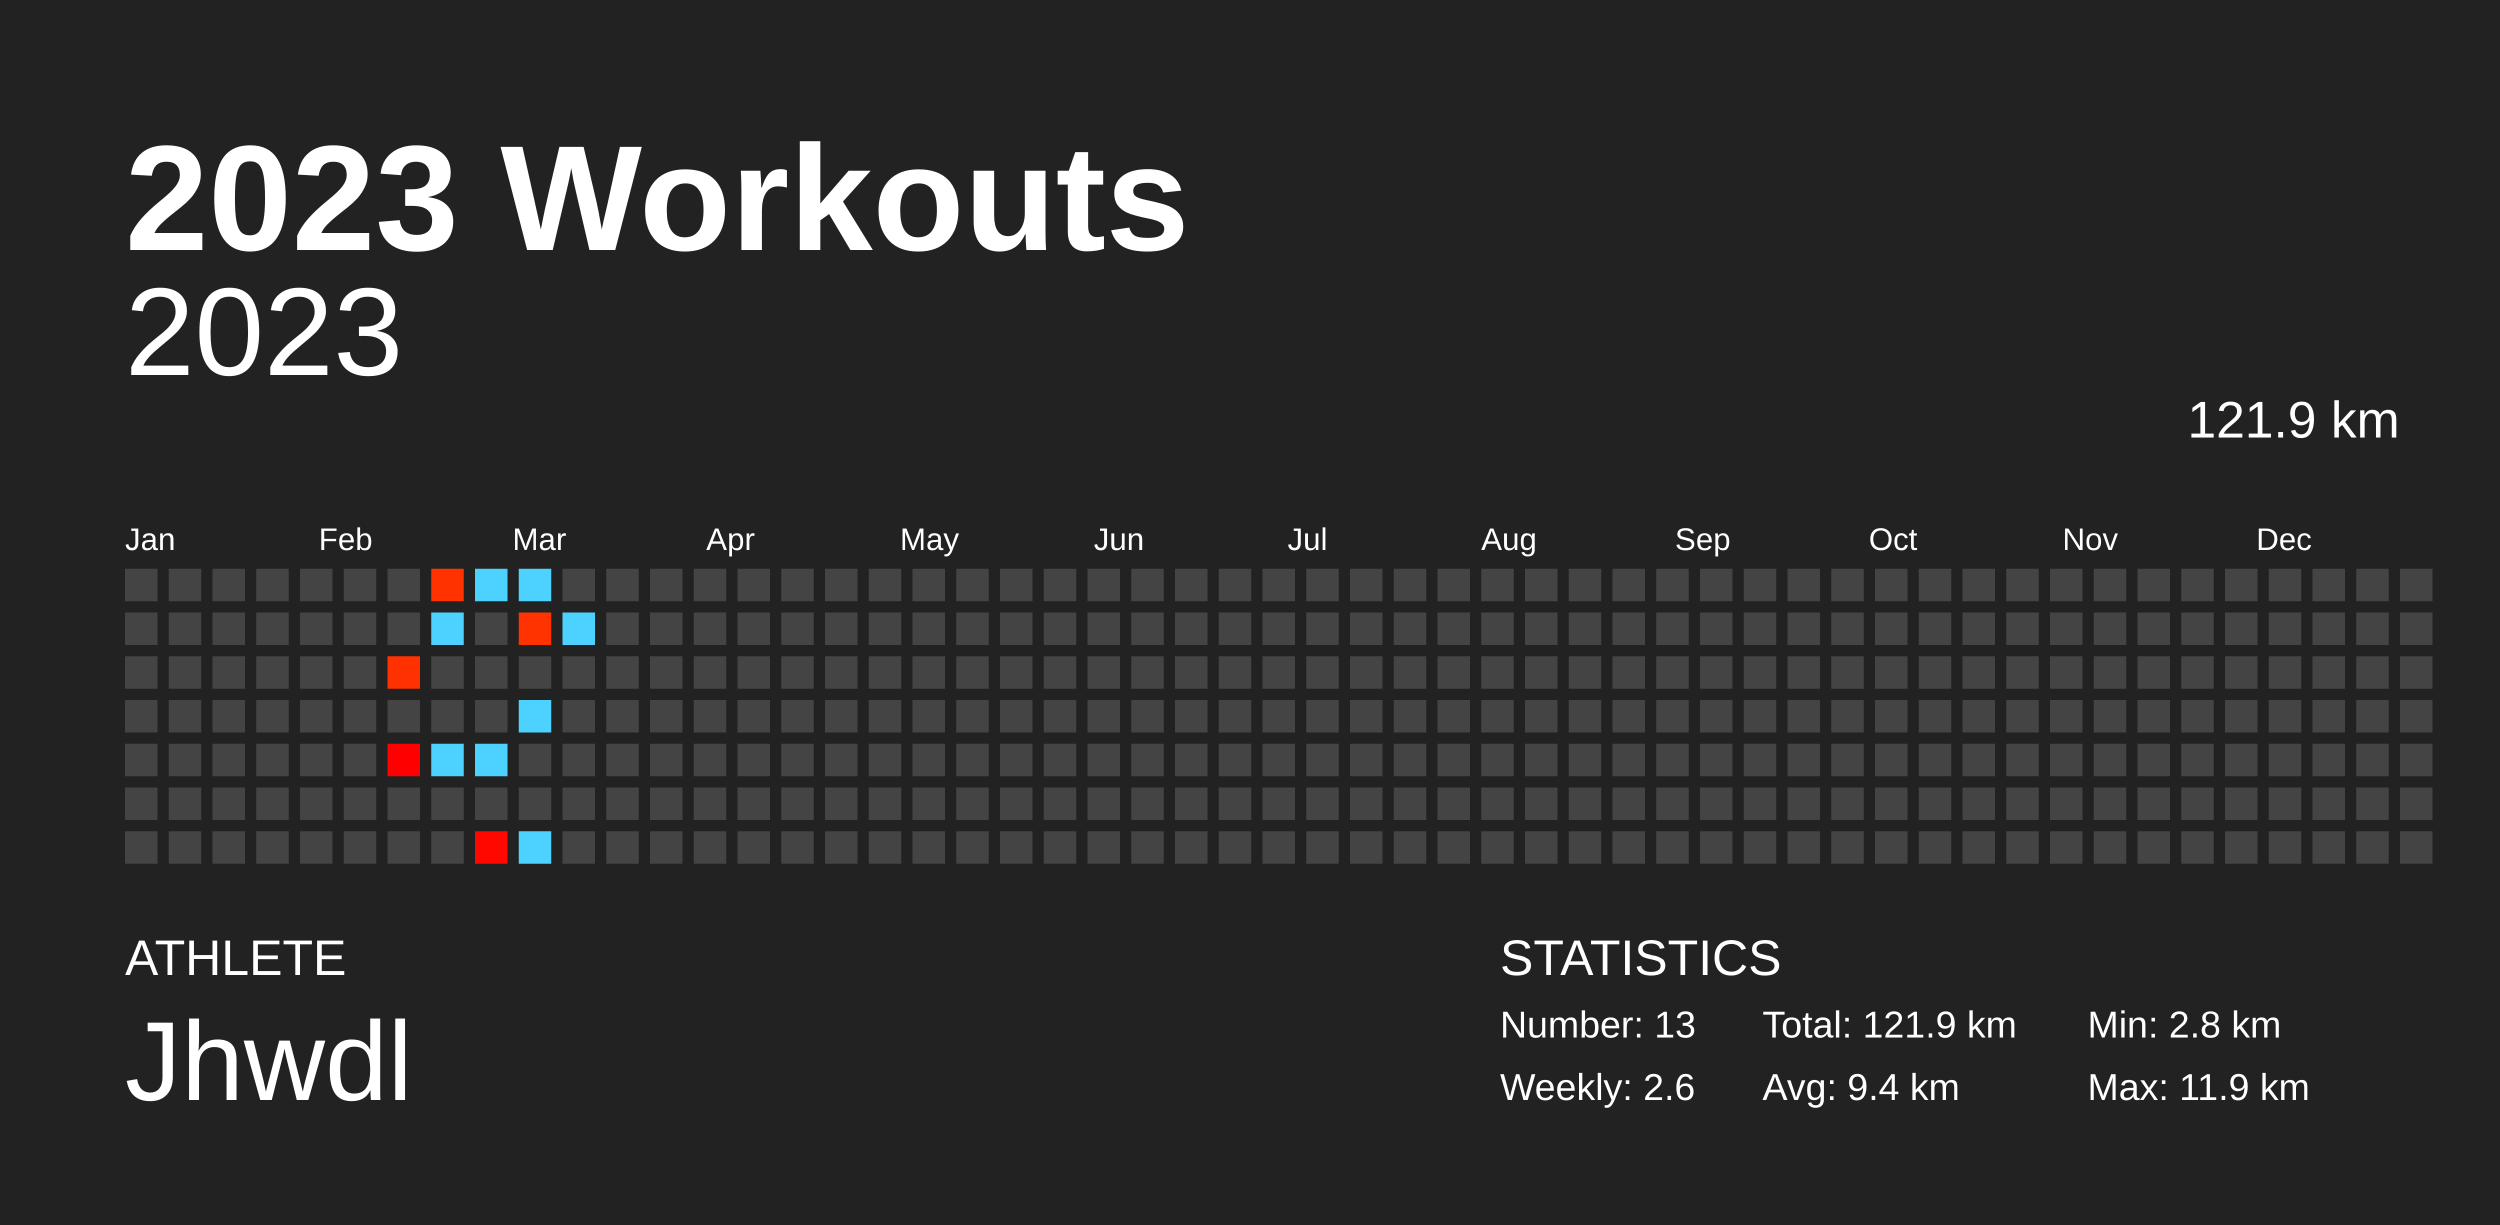
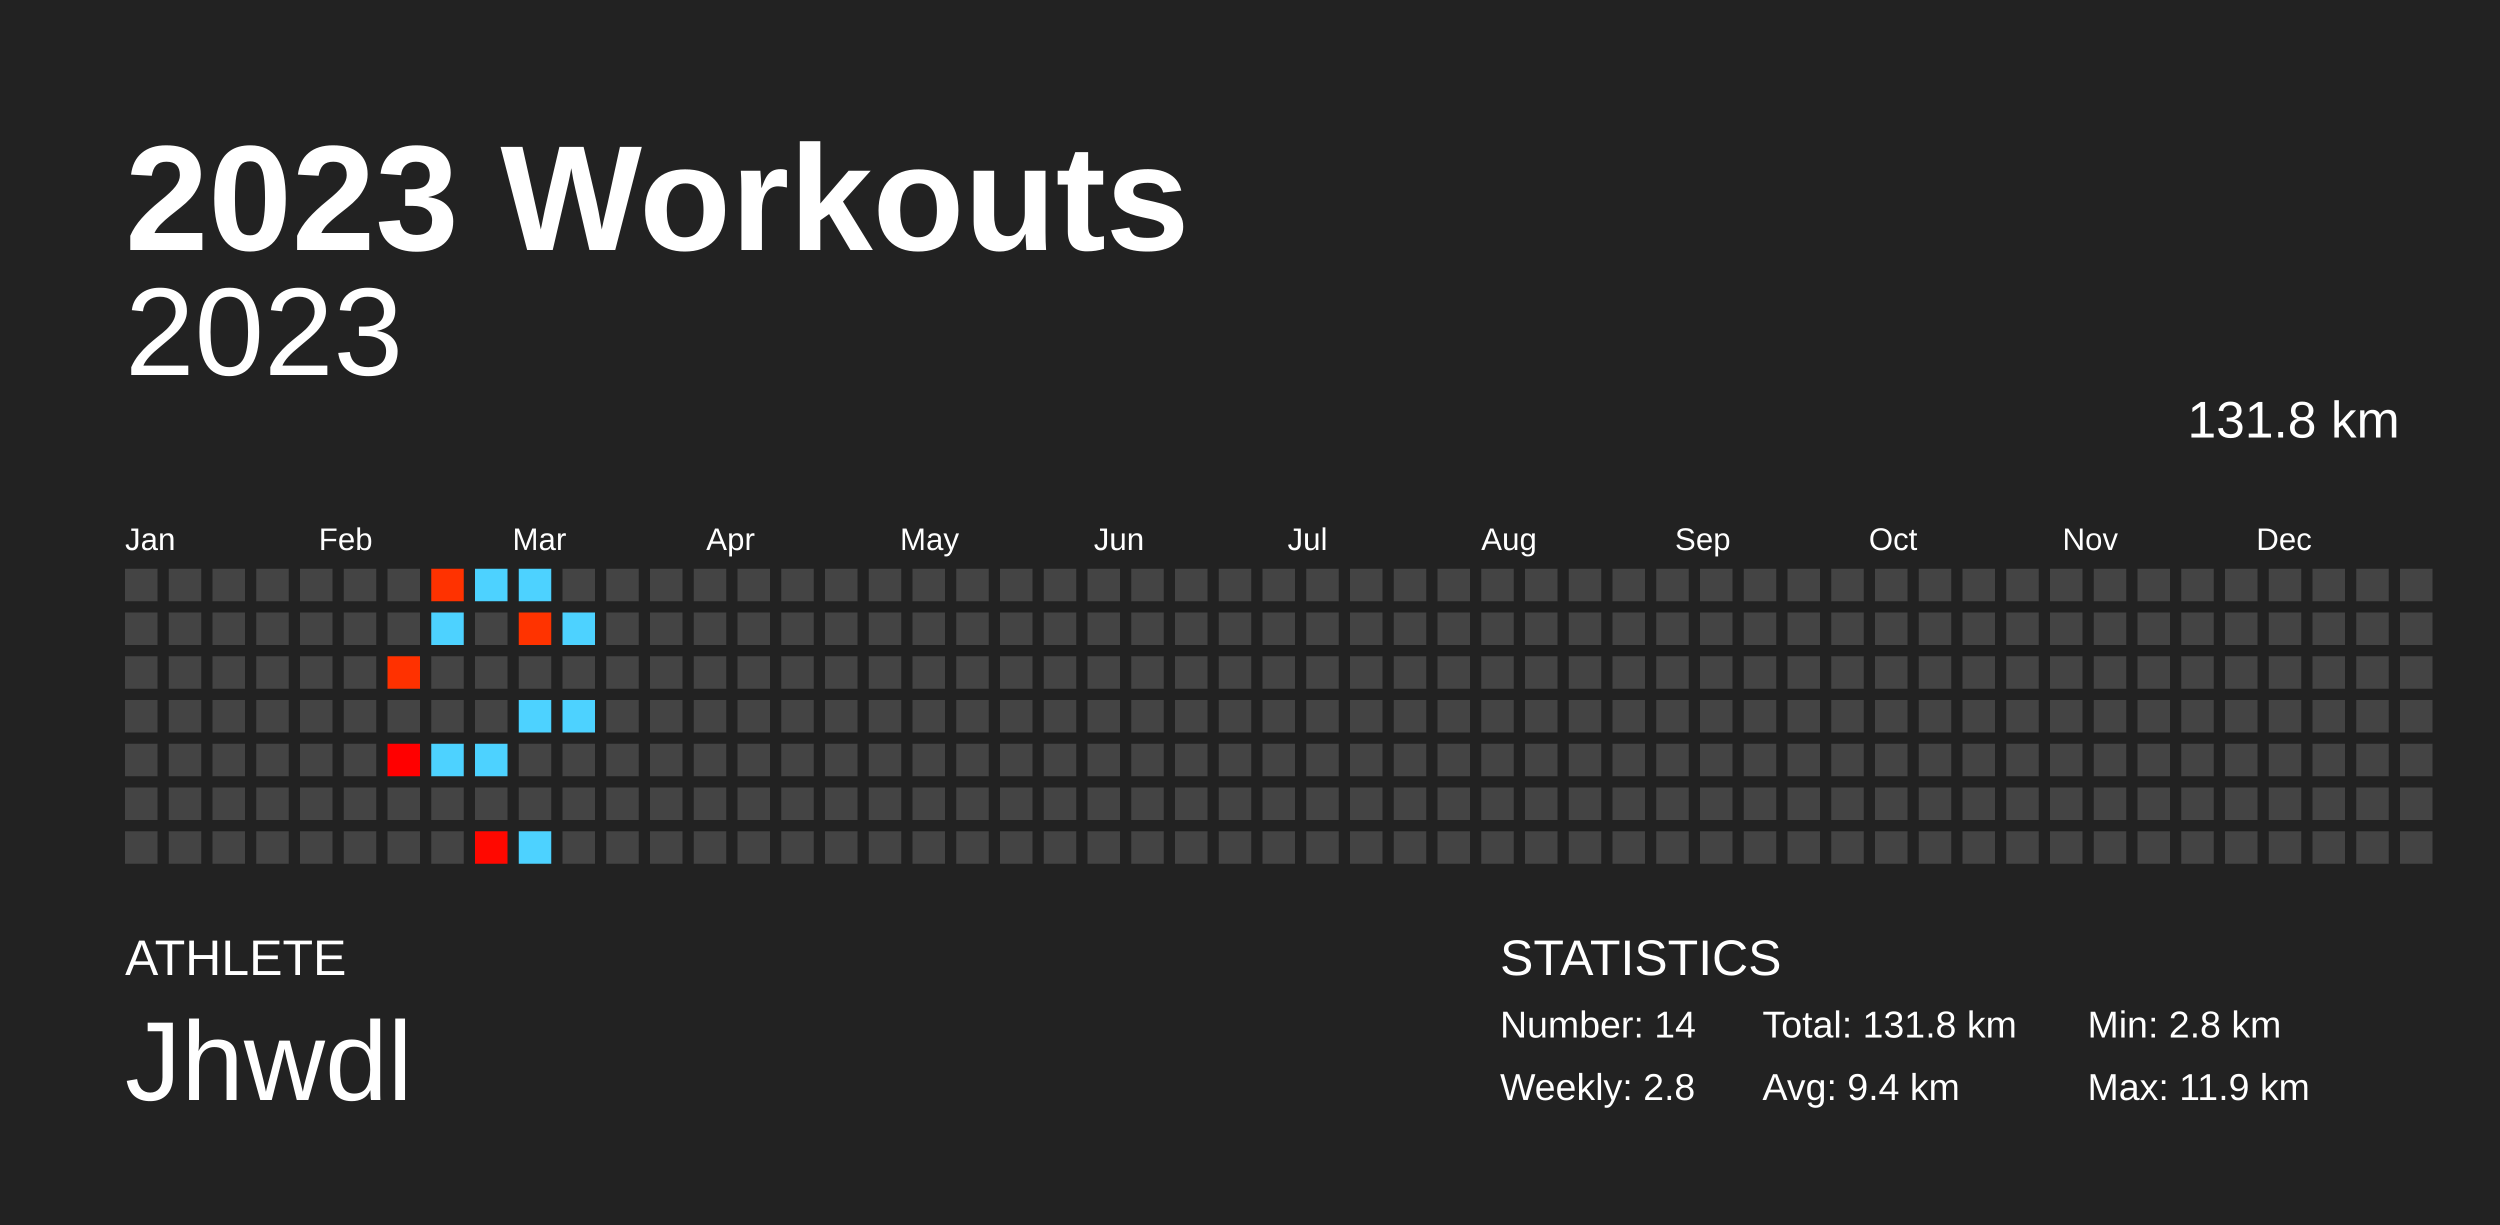
<svg xmlns="http://www.w3.org/2000/svg" baseProfile="full" height="98mm" version="1.1" viewBox="0,0,200,98" width="200mm">
  <defs />
  <rect fill="#222222" height="98" width="200" x="0" y="0" />
  <text fill="#FFFFFF" style="font-size:12px; font-family:Arial; font-weight:bold;" x="10" y="20">2023 Workouts</text>
  <text fill="#FFFFFF" style="font-size:4px; font-family:Arial" x="10" y="78">ATHLETE</text>
  <text fill="#FFFFFF" style="font-size:9px; font-family:Arial" x="10" y="88">Jhwdl</text>
  <text fill="#FFFFFF" style="font-size:4px; font-family:Arial" x="120" y="78">STATISTICS</text>
-   <text fill="#FFFFFF" style="font-size:3px; font-family:Arial" x="120" y="83">Number: 13</text>
-   <text fill="#FFFFFF" style="font-size:3px; font-family:Arial" x="120" y="88">Weekly: 2.6</text>
-   <text fill="#FFFFFF" style="font-size:3px; font-family:Arial" x="141" y="83">Total: 121.9 km</text>
+   <text fill="#FFFFFF" style="font-size:3px; font-family:Arial" x="120" y="83">Number: 14</text>
+   <text fill="#FFFFFF" style="font-size:3px; font-family:Arial" x="120" y="88">Weekly: 2.8</text>
+   <text fill="#FFFFFF" style="font-size:3px; font-family:Arial" x="141" y="83">Total: 131.8 km</text>
  <text fill="#FFFFFF" style="font-size:3px; font-family:Arial" x="141" y="88">Avg: 9.4 km</text>
  <text fill="#FFFFFF" style="font-size:3px; font-family:Arial" x="167" y="83">Min: 2.8 km</text>
  <text fill="#FFFFFF" style="font-size:3px; font-family:Arial" x="167" y="88">Max: 11.9 km</text>
  <text alignment-baseline="hanging" fill="#FFFFFF" style="font-size:10.0px; font-family:Arial;" x="10" y="30">2023</text>
-   <text alignment-baseline="hanging" fill="#FFFFFF" style="font-size:4.125px; font-family:Arial;" x="175" y="35">121.9 km</text>
+   <text alignment-baseline="hanging" fill="#FFFFFF" style="font-size:4.125px; font-family:Arial;" x="175" y="35">131.8 km</text>
  <text fill="#FFFFFF" style="font-size:2.5px; font-family:Arial" x="10.0" y="44">Jan</text>
  <text fill="#FFFFFF" style="font-size:2.5px; font-family:Arial" x="25.5" y="44">Feb</text>
  <text fill="#FFFFFF" style="font-size:2.5px; font-family:Arial" x="41.0" y="44">Mar</text>
  <text fill="#FFFFFF" style="font-size:2.5px; font-family:Arial" x="56.5" y="44">Apr</text>
  <text fill="#FFFFFF" style="font-size:2.5px; font-family:Arial" x="72.0" y="44">May</text>
  <text fill="#FFFFFF" style="font-size:2.5px; font-family:Arial" x="87.5" y="44">Jun</text>
  <text fill="#FFFFFF" style="font-size:2.5px; font-family:Arial" x="103.0" y="44">Jul</text>
  <text fill="#FFFFFF" style="font-size:2.5px; font-family:Arial" x="118.5" y="44">Aug</text>
  <text fill="#FFFFFF" style="font-size:2.5px; font-family:Arial" x="134.0" y="44">Sep</text>
  <text fill="#FFFFFF" style="font-size:2.5px; font-family:Arial" x="149.5" y="44">Oct</text>
  <text fill="#FFFFFF" style="font-size:2.5px; font-family:Arial" x="165.0" y="44">Nov</text>
  <text fill="#FFFFFF" style="font-size:2.5px; font-family:Arial" x="180.5" y="44">Dec</text>
  <rect fill="#444444" height="2.6" width="2.6" x="10.0" y="45.5" />
  <rect fill="#444444" height="2.6" width="2.6" x="10.0" y="49.0" />
  <rect fill="#444444" height="2.6" width="2.6" x="10.0" y="52.5" />
  <rect fill="#444444" height="2.6" width="2.6" x="10.0" y="56.0" />
  <rect fill="#444444" height="2.6" width="2.6" x="10.0" y="59.5" />
  <rect fill="#444444" height="2.6" width="2.6" x="10.0" y="63.0" />
  <rect fill="#444444" height="2.6" width="2.6" x="10.0" y="66.5" />
  <rect fill="#444444" height="2.6" width="2.6" x="13.5" y="45.5" />
  <rect fill="#444444" height="2.6" width="2.6" x="13.5" y="49.0" />
  <rect fill="#444444" height="2.6" width="2.6" x="13.5" y="52.5" />
  <rect fill="#444444" height="2.6" width="2.6" x="13.5" y="56.0" />
  <rect fill="#444444" height="2.6" width="2.6" x="13.5" y="59.5" />
  <rect fill="#444444" height="2.6" width="2.6" x="13.5" y="63.0" />
  <rect fill="#444444" height="2.6" width="2.6" x="13.5" y="66.5" />
  <rect fill="#444444" height="2.6" width="2.6" x="17.0" y="45.5" />
  <rect fill="#444444" height="2.6" width="2.6" x="17.0" y="49.0" />
  <rect fill="#444444" height="2.6" width="2.6" x="17.0" y="52.5" />
  <rect fill="#444444" height="2.6" width="2.6" x="17.0" y="56.0" />
  <rect fill="#444444" height="2.6" width="2.6" x="17.0" y="59.5" />
  <rect fill="#444444" height="2.6" width="2.6" x="17.0" y="63.0" />
  <rect fill="#444444" height="2.6" width="2.6" x="17.0" y="66.5" />
  <rect fill="#444444" height="2.6" width="2.6" x="20.5" y="45.5" />
  <rect fill="#444444" height="2.6" width="2.6" x="20.5" y="49.0" />
  <rect fill="#444444" height="2.6" width="2.6" x="20.5" y="52.5" />
  <rect fill="#444444" height="2.6" width="2.6" x="20.5" y="56.0" />
  <rect fill="#444444" height="2.6" width="2.6" x="20.5" y="59.5" />
  <rect fill="#444444" height="2.6" width="2.6" x="20.5" y="63.0" />
  <rect fill="#444444" height="2.6" width="2.6" x="20.5" y="66.5" />
  <rect fill="#444444" height="2.6" width="2.6" x="24.0" y="45.5" />
  <rect fill="#444444" height="2.6" width="2.6" x="24.0" y="49.0" />
  <rect fill="#444444" height="2.6" width="2.6" x="24.0" y="52.5" />
  <rect fill="#444444" height="2.6" width="2.6" x="24.0" y="56.0" />
  <rect fill="#444444" height="2.6" width="2.6" x="24.0" y="59.5" />
  <rect fill="#444444" height="2.6" width="2.6" x="24.0" y="63.0" />
  <rect fill="#444444" height="2.6" width="2.6" x="24.0" y="66.5" />
  <rect fill="#444444" height="2.6" width="2.6" x="27.5" y="45.5" />
  <rect fill="#444444" height="2.6" width="2.6" x="27.5" y="49.0" />
  <rect fill="#444444" height="2.6" width="2.6" x="27.5" y="52.5" />
  <rect fill="#444444" height="2.6" width="2.6" x="27.5" y="56.0" />
  <rect fill="#444444" height="2.6" width="2.6" x="27.5" y="59.5" />
  <rect fill="#444444" height="2.6" width="2.6" x="27.5" y="63.0" />
  <rect fill="#444444" height="2.6" width="2.6" x="27.5" y="66.5" />
  <rect fill="#444444" height="2.6" width="2.6" x="31.0" y="45.5" />
  <rect fill="#444444" height="2.6" width="2.6" x="31.0" y="49.0" />
  <rect fill="#ff3100" height="2.6" width="2.6" x="31.0" y="52.5" />
  <rect fill="#444444" height="2.6" width="2.6" x="31.0" y="56.0" />
  <rect fill="#ff0000" height="2.6" width="2.6" x="31.0" y="59.5" />
  <rect fill="#444444" height="2.6" width="2.6" x="31.0" y="63.0" />
  <rect fill="#444444" height="2.6" width="2.6" x="31.0" y="66.5" />
  <rect fill="#ff3200" height="2.6" width="2.6" x="34.5" y="45.5" />
  <rect fill="#4dd2ff" height="2.6" width="2.6" x="34.5" y="49.0" />
  <rect fill="#444444" height="2.6" width="2.6" x="34.5" y="52.5" />
  <rect fill="#444444" height="2.6" width="2.6" x="34.5" y="56.0" />
  <rect fill="#4dd2ff" height="2.6" width="2.6" x="34.5" y="59.5" />
  <rect fill="#444444" height="2.6" width="2.6" x="34.5" y="63.0" />
  <rect fill="#444444" height="2.6" width="2.6" x="34.5" y="66.5" />
  <rect fill="#4dd2ff" height="2.6" width="2.6" x="38.0" y="45.5" />
  <rect fill="#444444" height="2.6" width="2.6" x="38.0" y="49.0" />
  <rect fill="#444444" height="2.6" width="2.6" x="38.0" y="52.5" />
  <rect fill="#444444" height="2.6" width="2.6" x="38.0" y="56.0" />
  <rect fill="#4dd2ff" height="2.6" width="2.6" x="38.0" y="59.5" />
  <rect fill="#444444" height="2.6" width="2.6" x="38.0" y="63.0" />
  <rect fill="#ff0800" height="2.6" width="2.6" x="38.0" y="66.5" />
  <rect fill="#4dd2ff" height="2.6" width="2.6" x="41.5" y="45.5" />
  <rect fill="#ff3300" height="2.6" width="2.6" x="41.5" y="49.0" />
  <rect fill="#444444" height="2.6" width="2.6" x="41.5" y="52.5" />
  <rect fill="#4dd2ff" height="2.6" width="2.6" x="41.5" y="56.0" />
  <rect fill="#444444" height="2.6" width="2.6" x="41.5" y="59.5" />
  <rect fill="#444444" height="2.6" width="2.6" x="41.5" y="63.0" />
  <rect fill="#4dd2ff" height="2.6" width="2.6" x="41.5" y="66.5" />
  <rect fill="#444444" height="2.6" width="2.6" x="45.0" y="45.5" />
  <rect fill="#4dd2ff" height="2.6" width="2.6" x="45.0" y="49.0" />
  <rect fill="#444444" height="2.6" width="2.6" x="45.0" y="52.5" />
-   <rect fill="#444444" height="2.6" width="2.6" x="45.0" y="56.0" />
+   <rect fill="#4dd2ff" height="2.6" width="2.6" x="45.0" y="56.0" />
  <rect fill="#444444" height="2.6" width="2.6" x="45.0" y="59.5" />
  <rect fill="#444444" height="2.6" width="2.6" x="45.0" y="63.0" />
  <rect fill="#444444" height="2.6" width="2.6" x="45.0" y="66.5" />
  <rect fill="#444444" height="2.6" width="2.6" x="48.5" y="45.5" />
  <rect fill="#444444" height="2.6" width="2.6" x="48.5" y="49.0" />
  <rect fill="#444444" height="2.6" width="2.6" x="48.5" y="52.5" />
  <rect fill="#444444" height="2.6" width="2.6" x="48.5" y="56.0" />
  <rect fill="#444444" height="2.6" width="2.6" x="48.5" y="59.5" />
  <rect fill="#444444" height="2.6" width="2.6" x="48.5" y="63.0" />
  <rect fill="#444444" height="2.6" width="2.6" x="48.5" y="66.5" />
  <rect fill="#444444" height="2.6" width="2.6" x="52.0" y="45.5" />
  <rect fill="#444444" height="2.6" width="2.6" x="52.0" y="49.0" />
  <rect fill="#444444" height="2.6" width="2.6" x="52.0" y="52.5" />
  <rect fill="#444444" height="2.6" width="2.6" x="52.0" y="56.0" />
  <rect fill="#444444" height="2.6" width="2.6" x="52.0" y="59.5" />
  <rect fill="#444444" height="2.6" width="2.6" x="52.0" y="63.0" />
  <rect fill="#444444" height="2.6" width="2.6" x="52.0" y="66.5" />
  <rect fill="#444444" height="2.6" width="2.6" x="55.5" y="45.5" />
  <rect fill="#444444" height="2.6" width="2.6" x="55.5" y="49.0" />
  <rect fill="#444444" height="2.6" width="2.6" x="55.5" y="52.5" />
  <rect fill="#444444" height="2.6" width="2.6" x="55.5" y="56.0" />
  <rect fill="#444444" height="2.6" width="2.6" x="55.5" y="59.5" />
  <rect fill="#444444" height="2.6" width="2.6" x="55.5" y="63.0" />
  <rect fill="#444444" height="2.6" width="2.6" x="55.5" y="66.5" />
  <rect fill="#444444" height="2.6" width="2.6" x="59.0" y="45.5" />
  <rect fill="#444444" height="2.6" width="2.6" x="59.0" y="49.0" />
  <rect fill="#444444" height="2.6" width="2.6" x="59.0" y="52.5" />
  <rect fill="#444444" height="2.6" width="2.6" x="59.0" y="56.0" />
  <rect fill="#444444" height="2.6" width="2.6" x="59.0" y="59.5" />
  <rect fill="#444444" height="2.6" width="2.6" x="59.0" y="63.0" />
  <rect fill="#444444" height="2.6" width="2.6" x="59.0" y="66.5" />
  <rect fill="#444444" height="2.6" width="2.6" x="62.5" y="45.5" />
  <rect fill="#444444" height="2.6" width="2.6" x="62.5" y="49.0" />
  <rect fill="#444444" height="2.6" width="2.6" x="62.5" y="52.5" />
  <rect fill="#444444" height="2.6" width="2.6" x="62.5" y="56.0" />
  <rect fill="#444444" height="2.6" width="2.6" x="62.5" y="59.5" />
  <rect fill="#444444" height="2.6" width="2.6" x="62.5" y="63.0" />
  <rect fill="#444444" height="2.6" width="2.6" x="62.5" y="66.5" />
  <rect fill="#444444" height="2.6" width="2.6" x="66.0" y="45.5" />
  <rect fill="#444444" height="2.6" width="2.6" x="66.0" y="49.0" />
  <rect fill="#444444" height="2.6" width="2.6" x="66.0" y="52.5" />
  <rect fill="#444444" height="2.6" width="2.6" x="66.0" y="56.0" />
  <rect fill="#444444" height="2.6" width="2.6" x="66.0" y="59.5" />
  <rect fill="#444444" height="2.6" width="2.6" x="66.0" y="63.0" />
  <rect fill="#444444" height="2.6" width="2.6" x="66.0" y="66.5" />
  <rect fill="#444444" height="2.6" width="2.6" x="69.5" y="45.5" />
  <rect fill="#444444" height="2.6" width="2.6" x="69.5" y="49.0" />
  <rect fill="#444444" height="2.6" width="2.6" x="69.5" y="52.5" />
  <rect fill="#444444" height="2.6" width="2.6" x="69.5" y="56.0" />
  <rect fill="#444444" height="2.6" width="2.6" x="69.5" y="59.5" />
  <rect fill="#444444" height="2.6" width="2.6" x="69.5" y="63.0" />
  <rect fill="#444444" height="2.6" width="2.6" x="69.5" y="66.5" />
  <rect fill="#444444" height="2.6" width="2.6" x="73.0" y="45.5" />
  <rect fill="#444444" height="2.6" width="2.6" x="73.0" y="49.0" />
  <rect fill="#444444" height="2.6" width="2.6" x="73.0" y="52.5" />
  <rect fill="#444444" height="2.6" width="2.6" x="73.0" y="56.0" />
  <rect fill="#444444" height="2.6" width="2.6" x="73.0" y="59.5" />
  <rect fill="#444444" height="2.6" width="2.6" x="73.0" y="63.0" />
  <rect fill="#444444" height="2.6" width="2.6" x="73.0" y="66.5" />
  <rect fill="#444444" height="2.6" width="2.6" x="76.5" y="45.5" />
  <rect fill="#444444" height="2.6" width="2.6" x="76.5" y="49.0" />
  <rect fill="#444444" height="2.6" width="2.6" x="76.5" y="52.5" />
  <rect fill="#444444" height="2.6" width="2.6" x="76.5" y="56.0" />
  <rect fill="#444444" height="2.6" width="2.6" x="76.5" y="59.5" />
  <rect fill="#444444" height="2.6" width="2.6" x="76.5" y="63.0" />
  <rect fill="#444444" height="2.6" width="2.6" x="76.5" y="66.5" />
  <rect fill="#444444" height="2.6" width="2.6" x="80.0" y="45.5" />
  <rect fill="#444444" height="2.6" width="2.6" x="80.0" y="49.0" />
  <rect fill="#444444" height="2.6" width="2.6" x="80.0" y="52.5" />
  <rect fill="#444444" height="2.6" width="2.6" x="80.0" y="56.0" />
  <rect fill="#444444" height="2.6" width="2.6" x="80.0" y="59.5" />
  <rect fill="#444444" height="2.6" width="2.6" x="80.0" y="63.0" />
  <rect fill="#444444" height="2.6" width="2.6" x="80.0" y="66.5" />
  <rect fill="#444444" height="2.6" width="2.6" x="83.5" y="45.5" />
  <rect fill="#444444" height="2.6" width="2.6" x="83.5" y="49.0" />
  <rect fill="#444444" height="2.6" width="2.6" x="83.5" y="52.5" />
  <rect fill="#444444" height="2.6" width="2.6" x="83.5" y="56.0" />
  <rect fill="#444444" height="2.6" width="2.6" x="83.5" y="59.5" />
  <rect fill="#444444" height="2.6" width="2.6" x="83.5" y="63.0" />
  <rect fill="#444444" height="2.6" width="2.6" x="83.5" y="66.5" />
  <rect fill="#444444" height="2.6" width="2.6" x="87.0" y="45.5" />
  <rect fill="#444444" height="2.6" width="2.6" x="87.0" y="49.0" />
  <rect fill="#444444" height="2.6" width="2.6" x="87.0" y="52.5" />
  <rect fill="#444444" height="2.6" width="2.6" x="87.0" y="56.0" />
  <rect fill="#444444" height="2.6" width="2.6" x="87.0" y="59.5" />
  <rect fill="#444444" height="2.6" width="2.6" x="87.0" y="63.0" />
  <rect fill="#444444" height="2.6" width="2.6" x="87.0" y="66.5" />
  <rect fill="#444444" height="2.6" width="2.6" x="90.5" y="45.5" />
  <rect fill="#444444" height="2.6" width="2.6" x="90.5" y="49.0" />
  <rect fill="#444444" height="2.6" width="2.6" x="90.5" y="52.5" />
  <rect fill="#444444" height="2.6" width="2.6" x="90.5" y="56.0" />
  <rect fill="#444444" height="2.6" width="2.6" x="90.5" y="59.5" />
  <rect fill="#444444" height="2.6" width="2.6" x="90.5" y="63.0" />
  <rect fill="#444444" height="2.6" width="2.6" x="90.5" y="66.5" />
  <rect fill="#444444" height="2.6" width="2.6" x="94.0" y="45.5" />
  <rect fill="#444444" height="2.6" width="2.6" x="94.0" y="49.0" />
  <rect fill="#444444" height="2.6" width="2.6" x="94.0" y="52.5" />
  <rect fill="#444444" height="2.6" width="2.6" x="94.0" y="56.0" />
  <rect fill="#444444" height="2.6" width="2.6" x="94.0" y="59.5" />
  <rect fill="#444444" height="2.6" width="2.6" x="94.0" y="63.0" />
  <rect fill="#444444" height="2.6" width="2.6" x="94.0" y="66.5" />
  <rect fill="#444444" height="2.6" width="2.6" x="97.5" y="45.5" />
  <rect fill="#444444" height="2.6" width="2.6" x="97.5" y="49.0" />
  <rect fill="#444444" height="2.6" width="2.6" x="97.5" y="52.5" />
  <rect fill="#444444" height="2.6" width="2.6" x="97.5" y="56.0" />
  <rect fill="#444444" height="2.6" width="2.6" x="97.5" y="59.5" />
  <rect fill="#444444" height="2.6" width="2.6" x="97.5" y="63.0" />
  <rect fill="#444444" height="2.6" width="2.6" x="97.5" y="66.5" />
  <rect fill="#444444" height="2.6" width="2.6" x="101.0" y="45.5" />
  <rect fill="#444444" height="2.6" width="2.6" x="101.0" y="49.0" />
  <rect fill="#444444" height="2.6" width="2.6" x="101.0" y="52.5" />
  <rect fill="#444444" height="2.6" width="2.6" x="101.0" y="56.0" />
  <rect fill="#444444" height="2.6" width="2.6" x="101.0" y="59.5" />
  <rect fill="#444444" height="2.6" width="2.6" x="101.0" y="63.0" />
  <rect fill="#444444" height="2.6" width="2.6" x="101.0" y="66.5" />
  <rect fill="#444444" height="2.6" width="2.6" x="104.5" y="45.5" />
  <rect fill="#444444" height="2.6" width="2.6" x="104.5" y="49.0" />
  <rect fill="#444444" height="2.6" width="2.6" x="104.5" y="52.5" />
  <rect fill="#444444" height="2.6" width="2.6" x="104.5" y="56.0" />
  <rect fill="#444444" height="2.6" width="2.6" x="104.5" y="59.5" />
  <rect fill="#444444" height="2.6" width="2.6" x="104.5" y="63.0" />
  <rect fill="#444444" height="2.6" width="2.6" x="104.5" y="66.5" />
  <rect fill="#444444" height="2.6" width="2.6" x="108.0" y="45.5" />
  <rect fill="#444444" height="2.6" width="2.6" x="108.0" y="49.0" />
  <rect fill="#444444" height="2.6" width="2.6" x="108.0" y="52.5" />
  <rect fill="#444444" height="2.6" width="2.6" x="108.0" y="56.0" />
  <rect fill="#444444" height="2.6" width="2.6" x="108.0" y="59.5" />
  <rect fill="#444444" height="2.6" width="2.6" x="108.0" y="63.0" />
  <rect fill="#444444" height="2.6" width="2.6" x="108.0" y="66.5" />
  <rect fill="#444444" height="2.6" width="2.6" x="111.5" y="45.5" />
  <rect fill="#444444" height="2.6" width="2.6" x="111.5" y="49.0" />
  <rect fill="#444444" height="2.6" width="2.6" x="111.5" y="52.5" />
  <rect fill="#444444" height="2.6" width="2.6" x="111.5" y="56.0" />
  <rect fill="#444444" height="2.6" width="2.6" x="111.5" y="59.5" />
  <rect fill="#444444" height="2.6" width="2.6" x="111.5" y="63.0" />
  <rect fill="#444444" height="2.6" width="2.6" x="111.5" y="66.5" />
  <rect fill="#444444" height="2.6" width="2.6" x="115.0" y="45.5" />
  <rect fill="#444444" height="2.6" width="2.6" x="115.0" y="49.0" />
  <rect fill="#444444" height="2.6" width="2.6" x="115.0" y="52.5" />
  <rect fill="#444444" height="2.6" width="2.6" x="115.0" y="56.0" />
  <rect fill="#444444" height="2.6" width="2.6" x="115.0" y="59.5" />
  <rect fill="#444444" height="2.6" width="2.6" x="115.0" y="63.0" />
  <rect fill="#444444" height="2.6" width="2.6" x="115.0" y="66.5" />
  <rect fill="#444444" height="2.6" width="2.6" x="118.5" y="45.5" />
  <rect fill="#444444" height="2.6" width="2.6" x="118.5" y="49.0" />
  <rect fill="#444444" height="2.6" width="2.6" x="118.5" y="52.5" />
  <rect fill="#444444" height="2.6" width="2.6" x="118.5" y="56.0" />
  <rect fill="#444444" height="2.6" width="2.6" x="118.5" y="59.5" />
  <rect fill="#444444" height="2.6" width="2.6" x="118.5" y="63.0" />
  <rect fill="#444444" height="2.6" width="2.6" x="118.5" y="66.5" />
  <rect fill="#444444" height="2.6" width="2.6" x="122.0" y="45.5" />
  <rect fill="#444444" height="2.6" width="2.6" x="122.0" y="49.0" />
  <rect fill="#444444" height="2.6" width="2.6" x="122.0" y="52.5" />
  <rect fill="#444444" height="2.6" width="2.6" x="122.0" y="56.0" />
  <rect fill="#444444" height="2.6" width="2.6" x="122.0" y="59.5" />
  <rect fill="#444444" height="2.6" width="2.6" x="122.0" y="63.0" />
  <rect fill="#444444" height="2.6" width="2.6" x="122.0" y="66.5" />
  <rect fill="#444444" height="2.6" width="2.6" x="125.5" y="45.5" />
  <rect fill="#444444" height="2.6" width="2.6" x="125.5" y="49.0" />
  <rect fill="#444444" height="2.6" width="2.6" x="125.5" y="52.5" />
  <rect fill="#444444" height="2.6" width="2.6" x="125.5" y="56.0" />
  <rect fill="#444444" height="2.6" width="2.6" x="125.5" y="59.5" />
  <rect fill="#444444" height="2.6" width="2.6" x="125.5" y="63.0" />
  <rect fill="#444444" height="2.6" width="2.6" x="125.5" y="66.5" />
  <rect fill="#444444" height="2.6" width="2.6" x="129.0" y="45.5" />
  <rect fill="#444444" height="2.6" width="2.6" x="129.0" y="49.0" />
  <rect fill="#444444" height="2.6" width="2.6" x="129.0" y="52.5" />
  <rect fill="#444444" height="2.6" width="2.6" x="129.0" y="56.0" />
  <rect fill="#444444" height="2.6" width="2.6" x="129.0" y="59.5" />
  <rect fill="#444444" height="2.6" width="2.6" x="129.0" y="63.0" />
  <rect fill="#444444" height="2.6" width="2.6" x="129.0" y="66.5" />
  <rect fill="#444444" height="2.6" width="2.6" x="132.5" y="45.5" />
  <rect fill="#444444" height="2.6" width="2.6" x="132.5" y="49.0" />
  <rect fill="#444444" height="2.6" width="2.6" x="132.5" y="52.5" />
  <rect fill="#444444" height="2.6" width="2.6" x="132.5" y="56.0" />
  <rect fill="#444444" height="2.6" width="2.6" x="132.5" y="59.5" />
  <rect fill="#444444" height="2.6" width="2.6" x="132.5" y="63.0" />
  <rect fill="#444444" height="2.6" width="2.6" x="132.5" y="66.5" />
  <rect fill="#444444" height="2.6" width="2.6" x="136.0" y="45.5" />
  <rect fill="#444444" height="2.6" width="2.6" x="136.0" y="49.0" />
  <rect fill="#444444" height="2.6" width="2.6" x="136.0" y="52.5" />
  <rect fill="#444444" height="2.6" width="2.6" x="136.0" y="56.0" />
  <rect fill="#444444" height="2.6" width="2.6" x="136.0" y="59.5" />
  <rect fill="#444444" height="2.6" width="2.6" x="136.0" y="63.0" />
  <rect fill="#444444" height="2.6" width="2.6" x="136.0" y="66.5" />
  <rect fill="#444444" height="2.6" width="2.6" x="139.5" y="45.5" />
  <rect fill="#444444" height="2.6" width="2.6" x="139.5" y="49.0" />
  <rect fill="#444444" height="2.6" width="2.6" x="139.5" y="52.5" />
  <rect fill="#444444" height="2.6" width="2.6" x="139.5" y="56.0" />
  <rect fill="#444444" height="2.6" width="2.6" x="139.5" y="59.5" />
  <rect fill="#444444" height="2.6" width="2.6" x="139.5" y="63.0" />
  <rect fill="#444444" height="2.6" width="2.6" x="139.5" y="66.5" />
  <rect fill="#444444" height="2.6" width="2.6" x="143.0" y="45.5" />
  <rect fill="#444444" height="2.6" width="2.6" x="143.0" y="49.0" />
  <rect fill="#444444" height="2.6" width="2.6" x="143.0" y="52.5" />
  <rect fill="#444444" height="2.6" width="2.6" x="143.0" y="56.0" />
  <rect fill="#444444" height="2.6" width="2.6" x="143.0" y="59.5" />
  <rect fill="#444444" height="2.6" width="2.6" x="143.0" y="63.0" />
  <rect fill="#444444" height="2.6" width="2.6" x="143.0" y="66.5" />
  <rect fill="#444444" height="2.6" width="2.6" x="146.5" y="45.5" />
  <rect fill="#444444" height="2.6" width="2.6" x="146.5" y="49.0" />
  <rect fill="#444444" height="2.6" width="2.6" x="146.5" y="52.5" />
  <rect fill="#444444" height="2.6" width="2.6" x="146.5" y="56.0" />
  <rect fill="#444444" height="2.6" width="2.6" x="146.5" y="59.5" />
  <rect fill="#444444" height="2.6" width="2.6" x="146.5" y="63.0" />
  <rect fill="#444444" height="2.6" width="2.6" x="146.5" y="66.5" />
  <rect fill="#444444" height="2.6" width="2.6" x="150.0" y="45.5" />
  <rect fill="#444444" height="2.6" width="2.6" x="150.0" y="49.0" />
  <rect fill="#444444" height="2.6" width="2.6" x="150.0" y="52.5" />
  <rect fill="#444444" height="2.6" width="2.6" x="150.0" y="56.0" />
  <rect fill="#444444" height="2.6" width="2.6" x="150.0" y="59.5" />
  <rect fill="#444444" height="2.6" width="2.6" x="150.0" y="63.0" />
  <rect fill="#444444" height="2.6" width="2.6" x="150.0" y="66.5" />
  <rect fill="#444444" height="2.6" width="2.6" x="153.5" y="45.5" />
  <rect fill="#444444" height="2.6" width="2.6" x="153.5" y="49.0" />
  <rect fill="#444444" height="2.6" width="2.6" x="153.5" y="52.5" />
  <rect fill="#444444" height="2.6" width="2.6" x="153.5" y="56.0" />
  <rect fill="#444444" height="2.6" width="2.6" x="153.5" y="59.5" />
  <rect fill="#444444" height="2.6" width="2.6" x="153.5" y="63.0" />
  <rect fill="#444444" height="2.6" width="2.6" x="153.5" y="66.5" />
  <rect fill="#444444" height="2.6" width="2.6" x="157.0" y="45.5" />
  <rect fill="#444444" height="2.6" width="2.6" x="157.0" y="49.0" />
  <rect fill="#444444" height="2.6" width="2.6" x="157.0" y="52.5" />
  <rect fill="#444444" height="2.6" width="2.6" x="157.0" y="56.0" />
  <rect fill="#444444" height="2.6" width="2.6" x="157.0" y="59.5" />
  <rect fill="#444444" height="2.6" width="2.6" x="157.0" y="63.0" />
  <rect fill="#444444" height="2.6" width="2.6" x="157.0" y="66.5" />
  <rect fill="#444444" height="2.6" width="2.6" x="160.5" y="45.5" />
  <rect fill="#444444" height="2.6" width="2.6" x="160.5" y="49.0" />
  <rect fill="#444444" height="2.6" width="2.6" x="160.5" y="52.5" />
  <rect fill="#444444" height="2.6" width="2.6" x="160.5" y="56.0" />
  <rect fill="#444444" height="2.6" width="2.6" x="160.5" y="59.5" />
  <rect fill="#444444" height="2.6" width="2.6" x="160.5" y="63.0" />
  <rect fill="#444444" height="2.6" width="2.6" x="160.5" y="66.5" />
  <rect fill="#444444" height="2.6" width="2.6" x="164.0" y="45.5" />
  <rect fill="#444444" height="2.6" width="2.6" x="164.0" y="49.0" />
  <rect fill="#444444" height="2.6" width="2.6" x="164.0" y="52.5" />
  <rect fill="#444444" height="2.6" width="2.6" x="164.0" y="56.0" />
  <rect fill="#444444" height="2.6" width="2.6" x="164.0" y="59.5" />
  <rect fill="#444444" height="2.6" width="2.6" x="164.0" y="63.0" />
  <rect fill="#444444" height="2.6" width="2.6" x="164.0" y="66.5" />
  <rect fill="#444444" height="2.6" width="2.6" x="167.5" y="45.5" />
  <rect fill="#444444" height="2.6" width="2.6" x="167.5" y="49.0" />
  <rect fill="#444444" height="2.6" width="2.6" x="167.5" y="52.5" />
  <rect fill="#444444" height="2.6" width="2.6" x="167.5" y="56.0" />
  <rect fill="#444444" height="2.6" width="2.6" x="167.5" y="59.5" />
  <rect fill="#444444" height="2.6" width="2.6" x="167.5" y="63.0" />
  <rect fill="#444444" height="2.6" width="2.6" x="167.5" y="66.5" />
  <rect fill="#444444" height="2.6" width="2.6" x="171.0" y="45.5" />
  <rect fill="#444444" height="2.6" width="2.6" x="171.0" y="49.0" />
  <rect fill="#444444" height="2.6" width="2.6" x="171.0" y="52.5" />
  <rect fill="#444444" height="2.6" width="2.6" x="171.0" y="56.0" />
  <rect fill="#444444" height="2.6" width="2.6" x="171.0" y="59.5" />
  <rect fill="#444444" height="2.6" width="2.6" x="171.0" y="63.0" />
  <rect fill="#444444" height="2.6" width="2.6" x="171.0" y="66.5" />
  <rect fill="#444444" height="2.6" width="2.6" x="174.5" y="45.5" />
  <rect fill="#444444" height="2.6" width="2.6" x="174.5" y="49.0" />
  <rect fill="#444444" height="2.6" width="2.6" x="174.5" y="52.5" />
  <rect fill="#444444" height="2.6" width="2.6" x="174.5" y="56.0" />
  <rect fill="#444444" height="2.6" width="2.6" x="174.5" y="59.5" />
  <rect fill="#444444" height="2.6" width="2.6" x="174.5" y="63.0" />
  <rect fill="#444444" height="2.6" width="2.6" x="174.5" y="66.5" />
  <rect fill="#444444" height="2.6" width="2.6" x="178.0" y="45.5" />
  <rect fill="#444444" height="2.6" width="2.6" x="178.0" y="49.0" />
  <rect fill="#444444" height="2.6" width="2.6" x="178.0" y="52.5" />
  <rect fill="#444444" height="2.6" width="2.6" x="178.0" y="56.0" />
  <rect fill="#444444" height="2.6" width="2.6" x="178.0" y="59.5" />
  <rect fill="#444444" height="2.6" width="2.6" x="178.0" y="63.0" />
  <rect fill="#444444" height="2.6" width="2.6" x="178.0" y="66.5" />
  <rect fill="#444444" height="2.6" width="2.6" x="181.5" y="45.5" />
  <rect fill="#444444" height="2.6" width="2.6" x="181.5" y="49.0" />
  <rect fill="#444444" height="2.6" width="2.6" x="181.5" y="52.5" />
  <rect fill="#444444" height="2.6" width="2.6" x="181.5" y="56.0" />
  <rect fill="#444444" height="2.6" width="2.6" x="181.5" y="59.5" />
  <rect fill="#444444" height="2.6" width="2.6" x="181.5" y="63.0" />
  <rect fill="#444444" height="2.6" width="2.6" x="181.5" y="66.5" />
  <rect fill="#444444" height="2.6" width="2.6" x="185.0" y="45.5" />
  <rect fill="#444444" height="2.6" width="2.6" x="185.0" y="49.0" />
  <rect fill="#444444" height="2.6" width="2.6" x="185.0" y="52.5" />
  <rect fill="#444444" height="2.6" width="2.6" x="185.0" y="56.0" />
  <rect fill="#444444" height="2.6" width="2.6" x="185.0" y="59.5" />
  <rect fill="#444444" height="2.6" width="2.6" x="185.0" y="63.0" />
  <rect fill="#444444" height="2.6" width="2.6" x="185.0" y="66.5" />
  <rect fill="#444444" height="2.6" width="2.6" x="188.5" y="45.5" />
  <rect fill="#444444" height="2.6" width="2.6" x="188.5" y="49.0" />
  <rect fill="#444444" height="2.6" width="2.6" x="188.5" y="52.5" />
  <rect fill="#444444" height="2.6" width="2.6" x="188.5" y="56.0" />
  <rect fill="#444444" height="2.6" width="2.6" x="188.5" y="59.5" />
  <rect fill="#444444" height="2.6" width="2.6" x="188.5" y="63.0" />
  <rect fill="#444444" height="2.6" width="2.6" x="188.5" y="66.5" />
  <rect fill="#444444" height="2.6" width="2.6" x="192.0" y="45.5" />
  <rect fill="#444444" height="2.6" width="2.6" x="192.0" y="49.0" />
  <rect fill="#444444" height="2.6" width="2.6" x="192.0" y="52.5" />
  <rect fill="#444444" height="2.6" width="2.6" x="192.0" y="56.0" />
  <rect fill="#444444" height="2.6" width="2.6" x="192.0" y="59.5" />
  <rect fill="#444444" height="2.6" width="2.6" x="192.0" y="63.0" />
  <rect fill="#444444" height="2.6" width="2.6" x="192.0" y="66.5" />
</svg>
